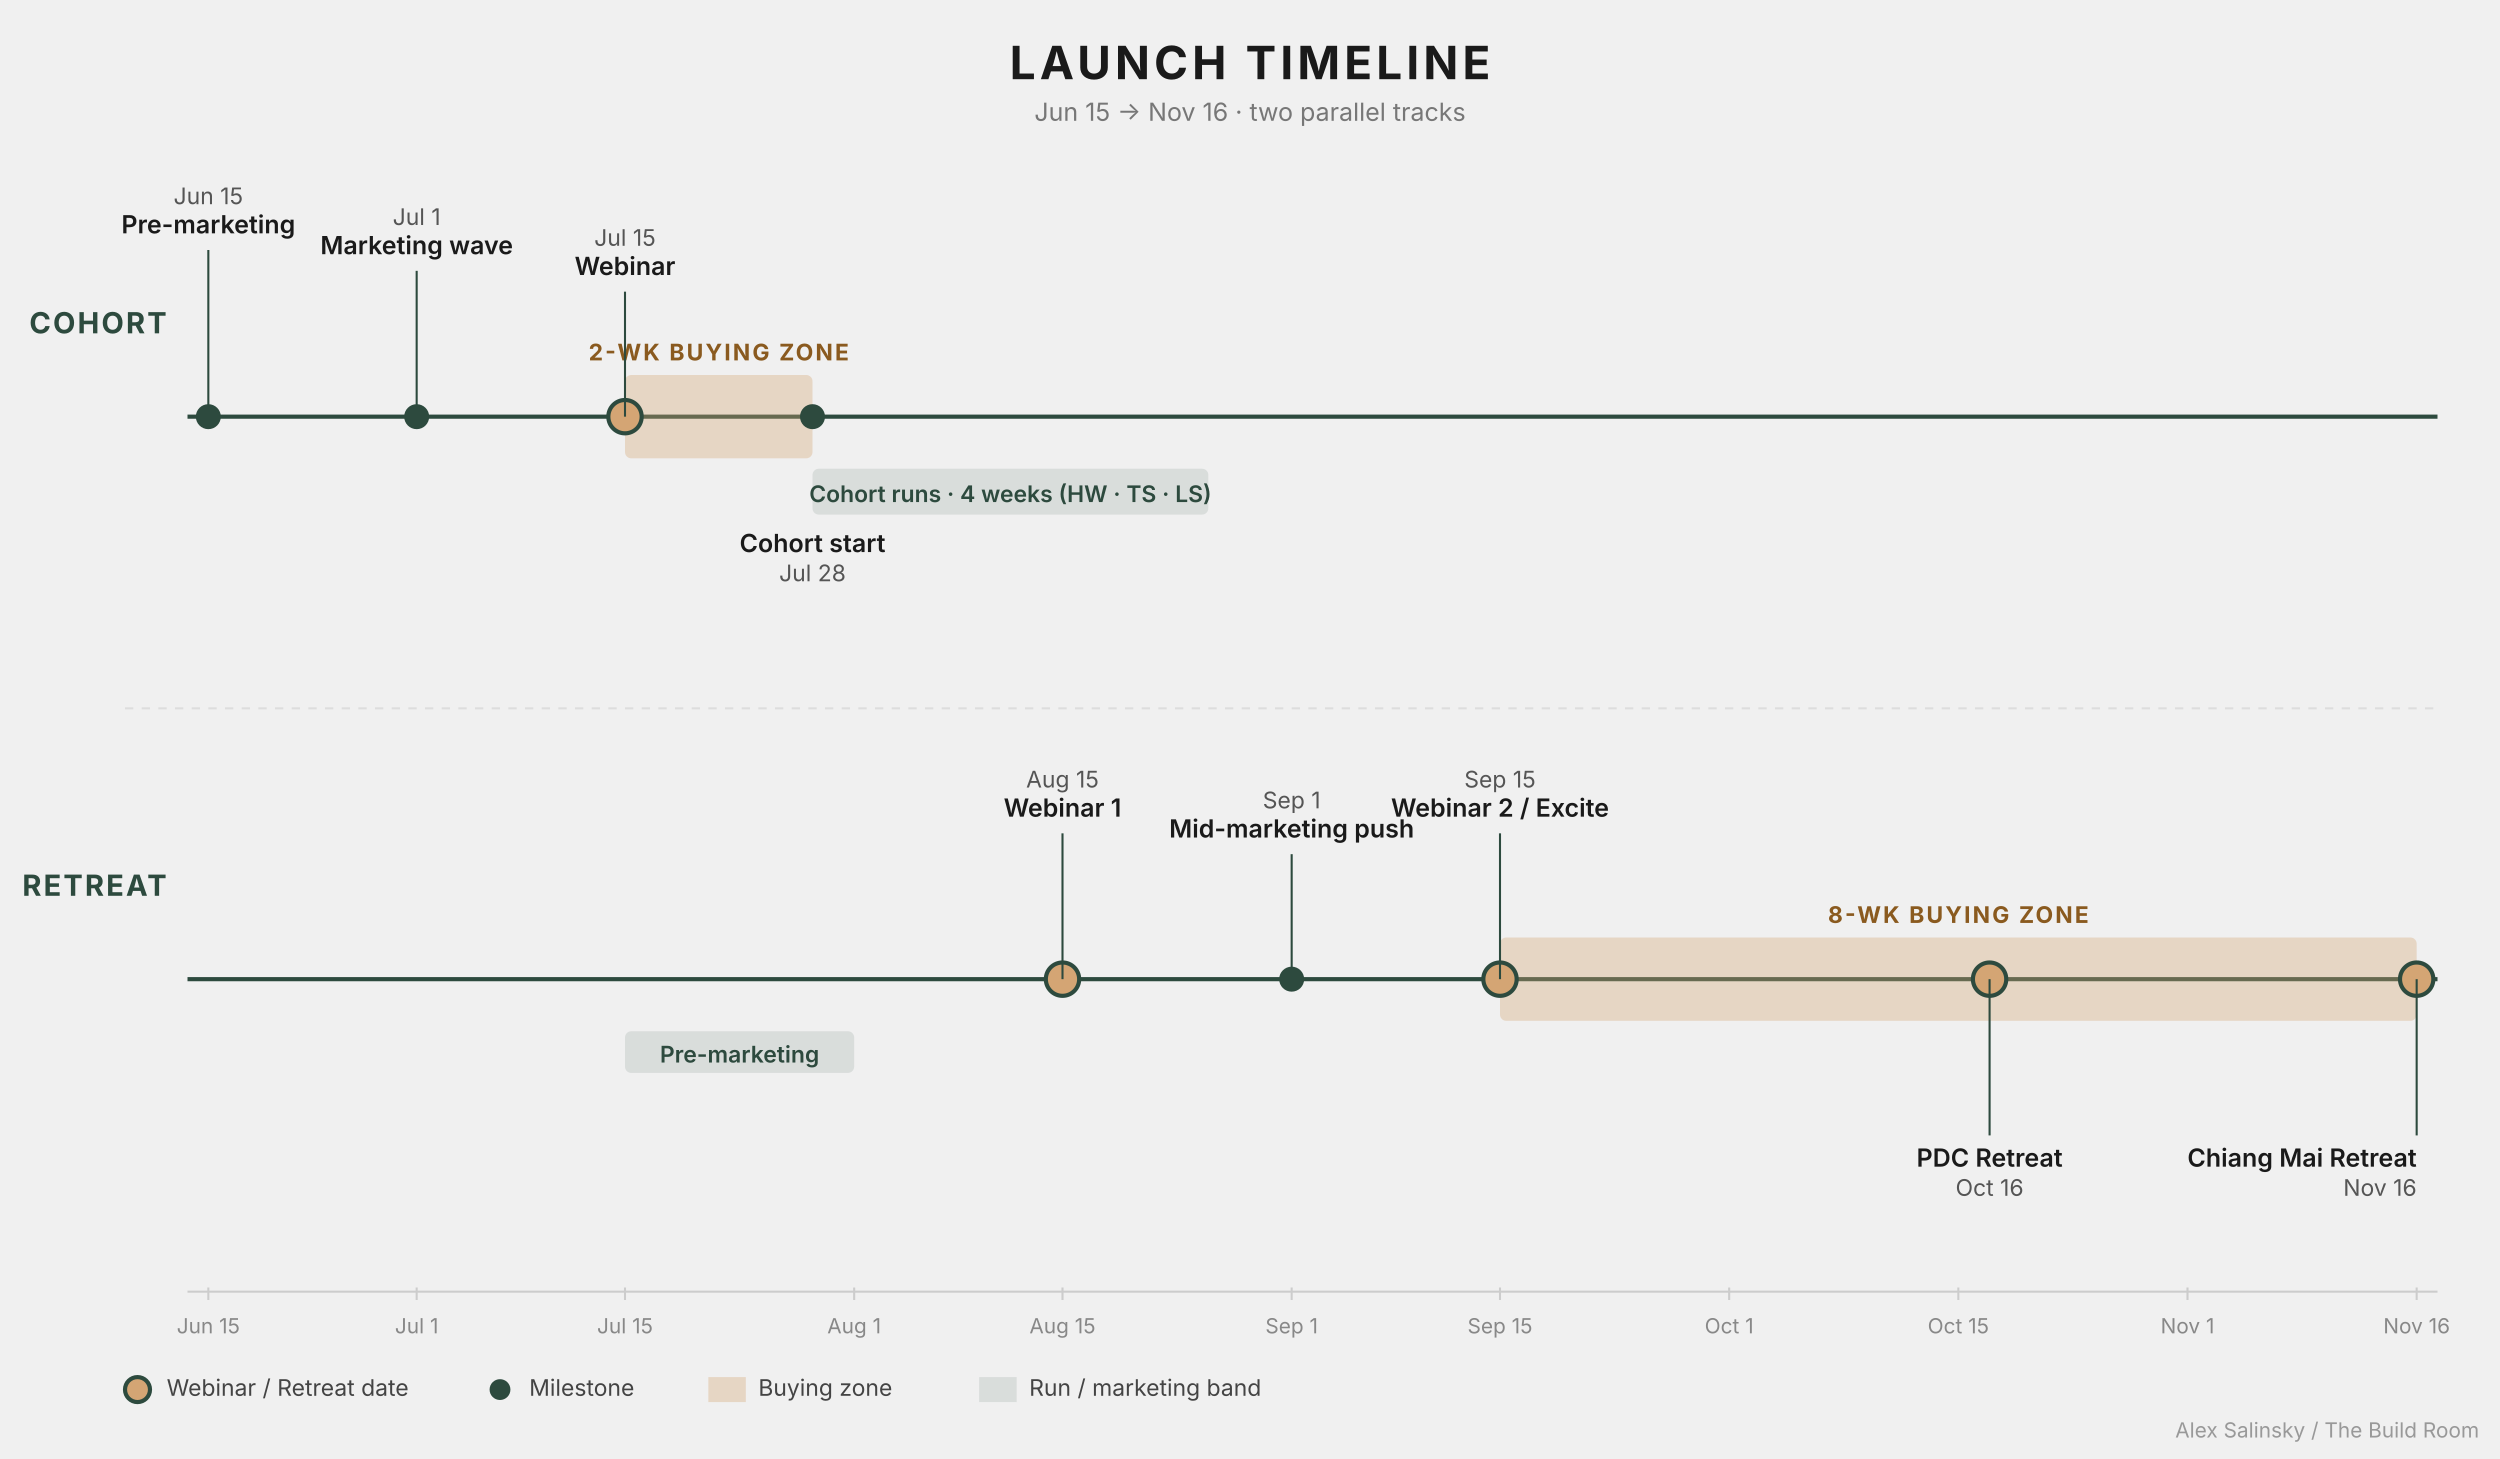
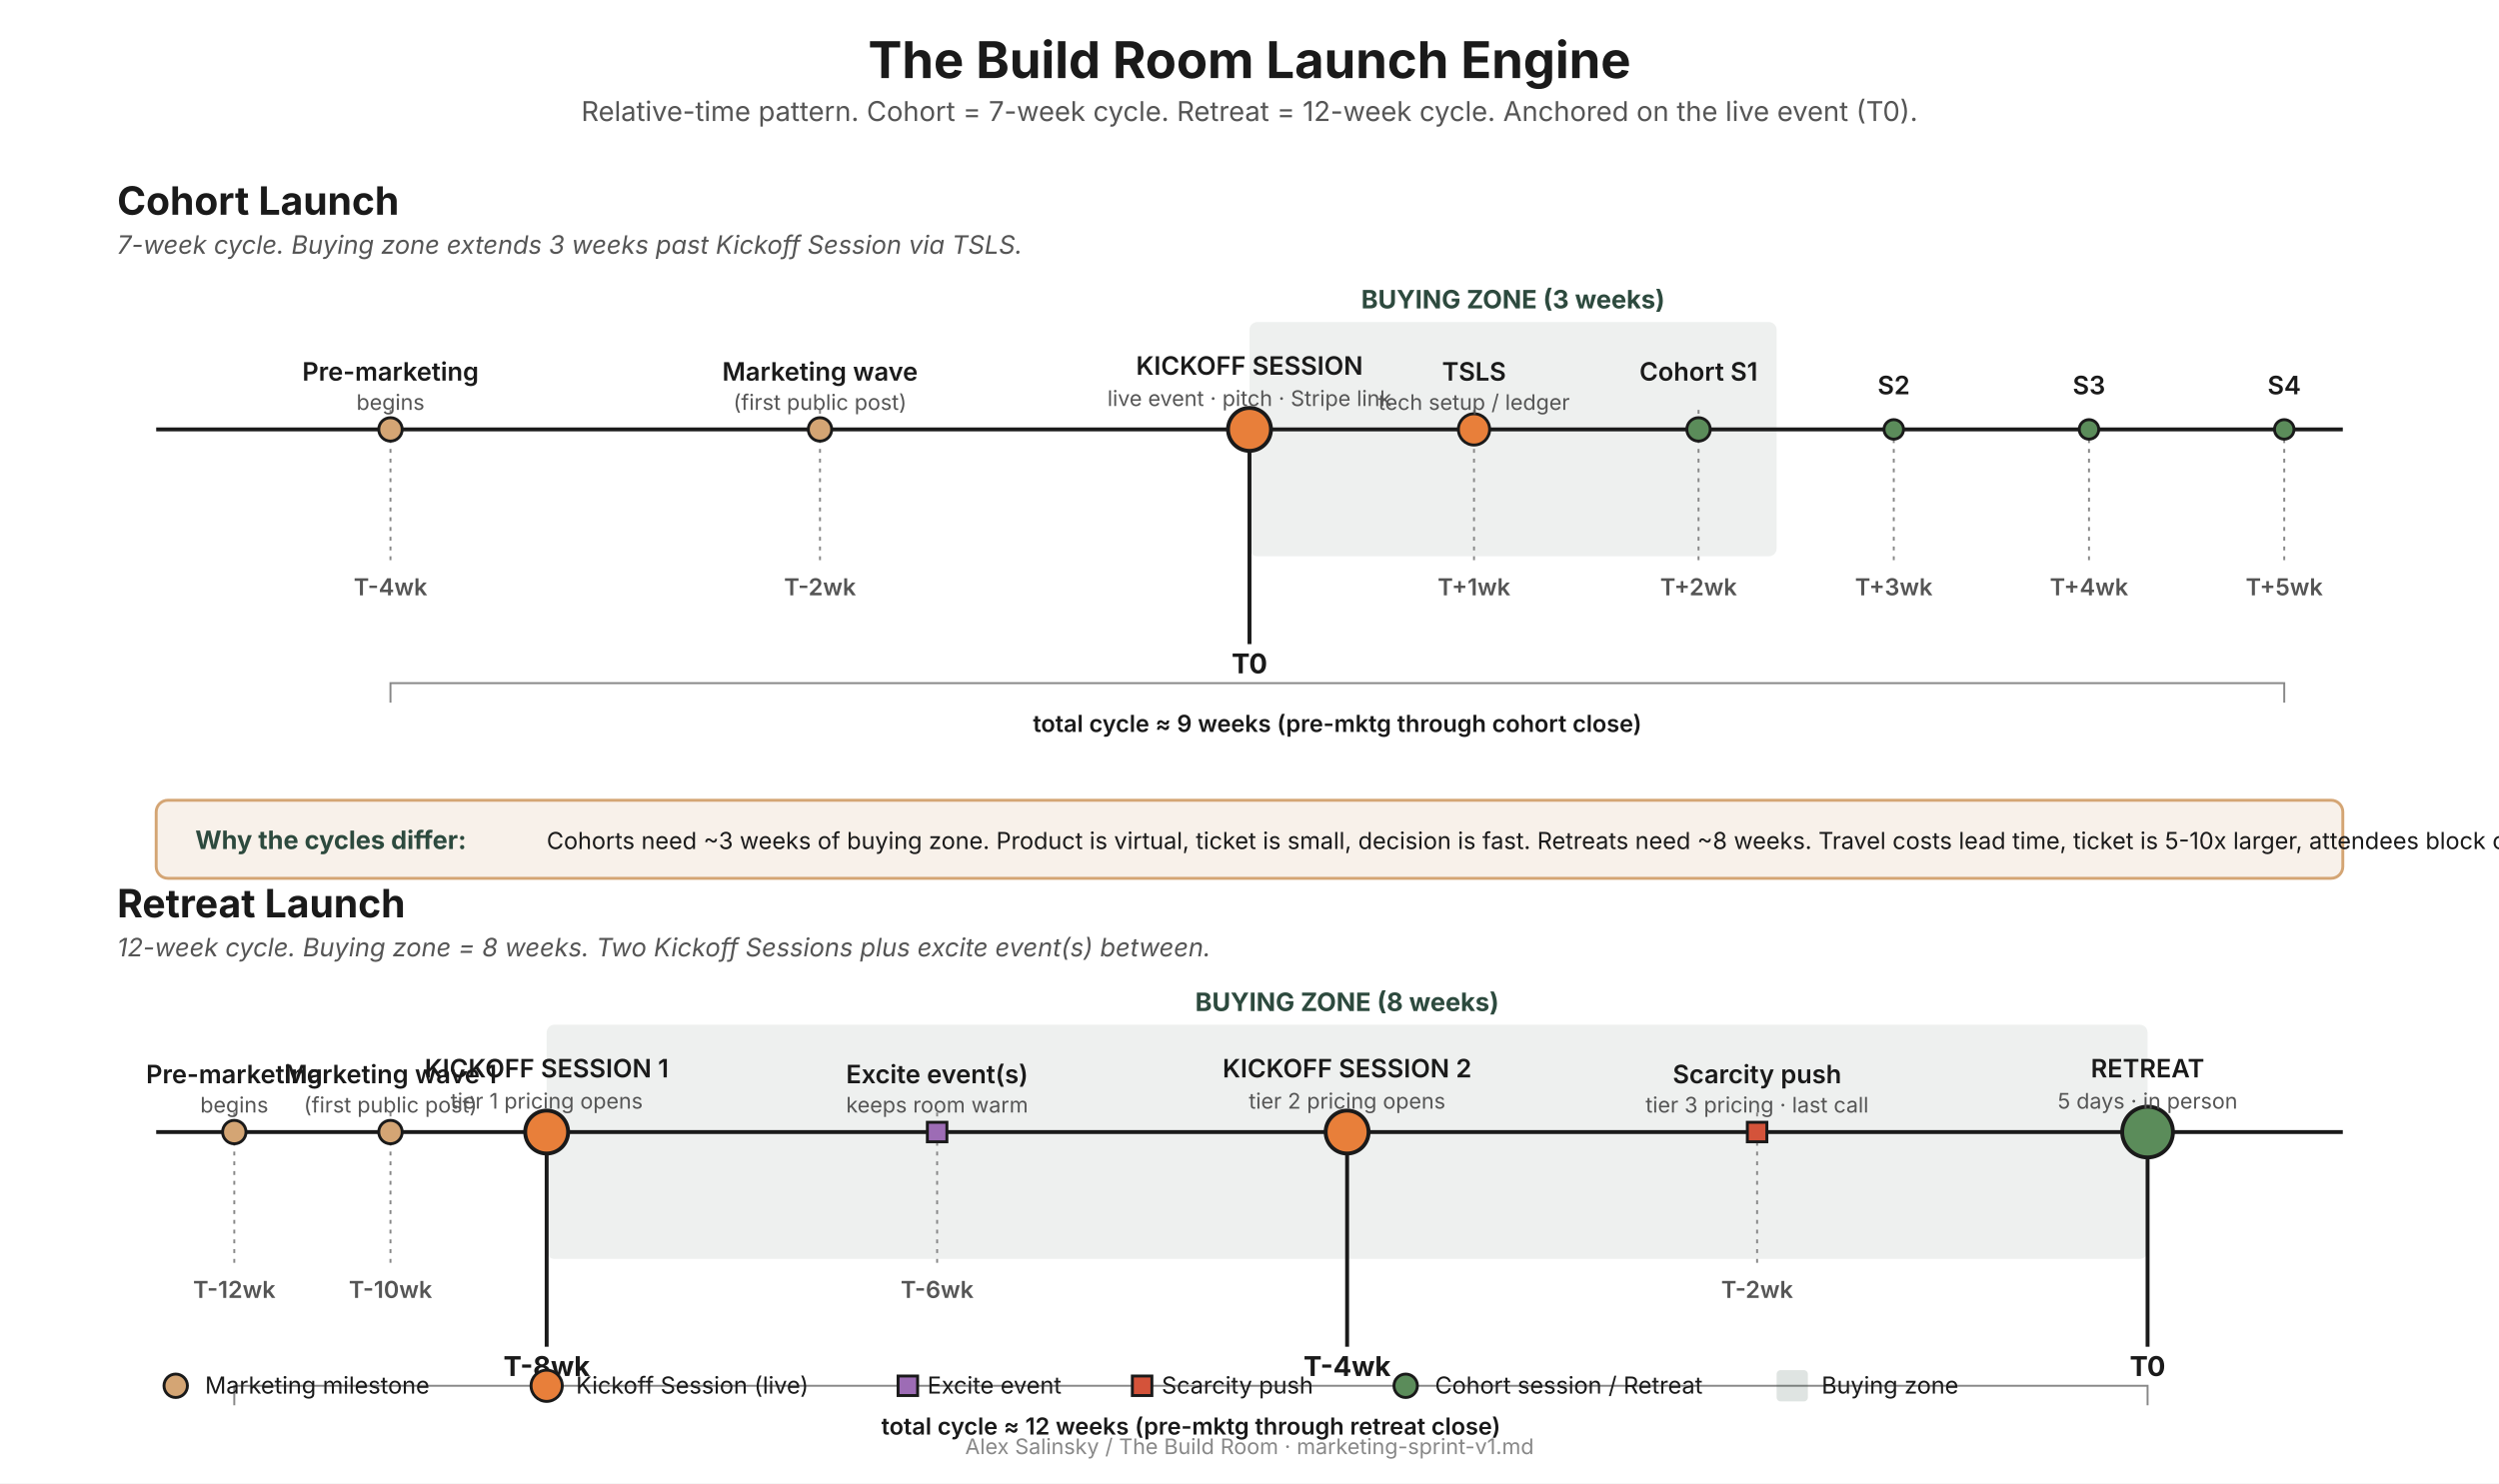
- <svg xmlns="http://www.w3.org/2000/svg" viewBox="0 0 1200 700" preserveAspectRatio="xMidYMid meet" font-family="Inter, system-ui, -apple-system, sans-serif">
-   <style>
-     .title { font-size: 22px; fill: #1a1a1a; font-weight: 700; letter-spacing: 2px; }
-     .lane-label { font-size: 14px; fill: #2d4a3e; font-weight: 700; letter-spacing: 1px; }
-     .date { font-size: 11px; fill: #555; }
-     .ev { font-size: 12px; fill: #1a1a1a; font-weight: 600; }
-     .ev-sub { font-size: 10px; fill: #666; }
-     .axis { stroke: #2d4a3e; stroke-width: 2; }
-     .tick { stroke: #2d4a3e; stroke-width: 1; }
-     .buyzone { fill: #d4a574; opacity: 0.35; }
-     .buyzone-label { font-size: 11px; fill: #8a5a1f; font-weight: 700; letter-spacing: 1px; }
-     .dot { fill: #2d4a3e; }
-     .dot-accent { fill: #d4a574; stroke: #2d4a3e; stroke-width: 2; }
-     .runband { fill: #2d4a3e; opacity: 0.12; }
-     .runband-label { font-size: 11px; fill: #2d4a3e; font-weight: 600; }
-   </style>
-   <text x="600" y="38" class="title" text-anchor="middle">LAUNCH TIMELINE</text>
-   <text x="600" y="58" font-size="12" fill="#777" text-anchor="middle">Jun 15 → Nov 16 · two parallel tracks</text>
-   <text x="80" y="160" class="lane-label" text-anchor="end">COHORT</text>
-   <line x1="90" y1="200" x2="1170" y2="200" class="axis" />
-   <rect x="300" y="180" width="90" height="40" class="buyzone" rx="3" />
-   <text x="345" y="173" class="buyzone-label" text-anchor="middle">2-WK BUYING ZONE</text>
-   <rect x="390" y="225" width="190" height="22" class="runband" rx="3" />
-   <text x="485" y="241" class="runband-label" text-anchor="middle">Cohort runs · 4 weeks (HW · TS · LS)</text>
-   <g>
-     <circle cx="100" cy="200" r="6" class="dot" />
-     <line x1="100" y1="200" x2="100" y2="120" class="tick" />
-     <text x="100" y="112" class="ev" text-anchor="middle">Pre-marketing</text>
-     <text x="100" y="98" class="date" text-anchor="middle">Jun 15</text>
+ <svg xmlns="http://www.w3.org/2000/svg" viewBox="0 0 1280 760" preserveAspectRatio="xMidYMid meet" font-family="system-ui, -apple-system, 'Segoe UI', sans-serif">
+   <defs>
+     <style>
+       .title { font-size: 26px; font-weight: 700; fill: #1a1a1a; }
+       .subtitle { font-size: 14px; fill: #555; }
+       .swimlane-title { font-size: 20px; font-weight: 700; fill: #1a1a1a; }
+       .swimlane-sub { font-size: 13px; fill: #555; font-style: italic; }
+       .axis-line { stroke: #1a1a1a; stroke-width: 2; }
+       .tick-line { stroke: #888; stroke-width: 1; stroke-dasharray: 2,3; }
+       .tick-label { font-size: 12px; fill: #555; text-anchor: middle; font-weight: 600; }
+       .event-label { font-size: 13px; fill: #1a1a1a; text-anchor: middle; font-weight: 600; }
+       .event-sub { font-size: 11px; fill: #555; text-anchor: middle; }
+       .stage-label { font-size: 12px; fill: #1a1a1a; text-anchor: middle; font-weight: 600; }
+       .buying-zone-label { font-size: 13px; fill: #2d4a3e; font-weight: 700; text-anchor: middle; }
+       .anchor-label { font-size: 14px; fill: #1a1a1a; font-weight: 700; text-anchor: middle; }
+       .legend-label { font-size: 12px; fill: #1a1a1a; }
+       .footer { font-size: 11px; fill: #888; text-anchor: middle; }
+       .compare-label { font-size: 13px; fill: #2d4a3e; font-weight: 700; }
+     </style>
+   </defs>
+   <rect width="1280" height="760" fill="#ffffff" />
+   <text x="640" y="40" class="title" text-anchor="middle">The Build Room Launch Engine</text>
+   <text x="640" y="62" class="subtitle" text-anchor="middle">Relative-time pattern. Cohort = 7-week cycle. Retreat = 12-week cycle. Anchored on the live event (T0).</text>
+   <g transform="translate(0, 110)">
+     <text x="60" y="0" class="swimlane-title">Cohort Launch</text>
+     <text x="60" y="20" class="swimlane-sub">7-week cycle. Buying zone extends 3 weeks past Kickoff Session via TSLS.</text>
+     <rect x="640" y="55" width="270" height="120" fill="#2d4a3e" fill-opacity="0.08" rx="4" />
+     <text x="775" y="48" class="buying-zone-label">BUYING ZONE (3 weeks)</text>
+     <line x1="80" y1="110" x2="1200" y2="110" class="axis-line" />
+     <line x1="200" y1="100" x2="200" y2="180" class="tick-line" />
+     <text x="200" y="195" class="tick-label">T-4wk</text>
+     <circle cx="200" cy="110" r="6" fill="#d4a574" stroke="#1a1a1a" stroke-width="1.5" />
+     <text x="200" y="85" class="event-label">Pre-marketing</text>
+     <text x="200" y="100" class="event-sub">begins</text>
+     <line x1="420" y1="100" x2="420" y2="180" class="tick-line" />
+     <text x="420" y="195" class="tick-label">T-2wk</text>
+     <circle cx="420" cy="110" r="6" fill="#d4a574" stroke="#1a1a1a" stroke-width="1.5" />
+     <text x="420" y="85" class="event-label">Marketing wave</text>
+     <text x="420" y="100" class="event-sub">(first public post)</text>
+     <line x1="640" y1="100" x2="640" y2="220" class="axis-line" />
+     <text x="640" y="235" class="anchor-label">T0</text>
+     <circle cx="640" cy="110" r="11" fill="#e87f3a" stroke="#1a1a1a" stroke-width="2" />
+     <text x="640" y="82" class="event-label" font-size="14">KICKOFF SESSION</text>
+     <text x="640" y="98" class="event-sub">live event · pitch · Stripe link</text>
+     <line x1="755" y1="100" x2="755" y2="180" class="tick-line" />
+     <text x="755" y="195" class="tick-label">T+1wk</text>
+     <circle cx="755" cy="110" r="8" fill="#e87f3a" stroke="#1a1a1a" stroke-width="1.5" />
+     <text x="755" y="85" class="event-label">TSLS</text>
+     <text x="755" y="100" class="event-sub">tech setup / ledger</text>
+     <line x1="870" y1="100" x2="870" y2="180" class="tick-line" />
+     <text x="870" y="195" class="tick-label">T+2wk</text>
+     <circle cx="870" cy="110" r="6" fill="#5b8c5a" stroke="#1a1a1a" stroke-width="1.5" />
+     <text x="870" y="85" class="event-label">Cohort S1</text>
+     <line x1="970" y1="105" x2="970" y2="180" class="tick-line" />
+     <text x="970" y="195" class="tick-label">T+3wk</text>
+     <circle cx="970" cy="110" r="5" fill="#5b8c5a" stroke="#1a1a1a" stroke-width="1.5" />
+     <text x="970" y="92" class="event-label">S2</text>
+     <line x1="1070" y1="105" x2="1070" y2="180" class="tick-line" />
+     <text x="1070" y="195" class="tick-label">T+4wk</text>
+     <circle cx="1070" cy="110" r="5" fill="#5b8c5a" stroke="#1a1a1a" stroke-width="1.5" />
+     <text x="1070" y="92" class="event-label">S3</text>
+     <line x1="1170" y1="105" x2="1170" y2="180" class="tick-line" />
+     <text x="1170" y="195" class="tick-label">T+5wk</text>
+     <circle cx="1170" cy="110" r="5" fill="#5b8c5a" stroke="#1a1a1a" stroke-width="1.5" />
+     <text x="1170" y="92" class="event-label">S4</text>
+     <path d="M 200 250 L 200 240 L 1170 240 L 1170 250" stroke="#888" stroke-width="1" fill="none" />
+     <text x="685" y="265" class="stage-label" fill="#555">total cycle ≈ 9 weeks (pre-mktg through cohort close)</text>
  </g>
-   <g>
-     <circle cx="200" cy="200" r="6" class="dot" />
-     <line x1="200" y1="200" x2="200" y2="130" class="tick" />
-     <text x="200" y="122" class="ev" text-anchor="middle">Marketing wave</text>
-     <text x="200" y="108" class="date" text-anchor="middle">Jul 1</text>
+   <g transform="translate(80, 410)">
+     <rect x="0" y="0" width="1120" height="40" fill="#d4a574" fill-opacity="0.15" stroke="#d4a574" stroke-width="1.5" rx="6" />
+     <text x="20" y="25" class="compare-label">Why the cycles differ:</text>
+     <text x="200" y="25" class="legend-label">Cohorts need ~3 weeks of buying zone. Product is virtual, ticket is small, decision is fast. Retreats need ~8 weeks. Travel costs lead time, ticket is 5-10x larger, attendees block calendars.</text>
  </g>
-   <g>
-     <circle cx="300" cy="200" r="8" class="dot-accent" />
-     <line x1="300" y1="200" x2="300" y2="140" class="tick" />
-     <text x="300" y="132" class="ev" text-anchor="middle">Webinar</text>
-     <text x="300" y="118" class="date" text-anchor="middle">Jul 15</text>
+   <g transform="translate(0, 470)">
+     <text x="60" y="0" class="swimlane-title">Retreat Launch</text>
+     <text x="60" y="20" class="swimlane-sub">12-week cycle. Buying zone = 8 weeks. Two Kickoff Sessions plus excite event(s) between.</text>
+     <rect x="280" y="55" width="820" height="120" fill="#2d4a3e" fill-opacity="0.08" rx="4" />
+     <text x="690" y="48" class="buying-zone-label">BUYING ZONE (8 weeks)</text>
+     <line x1="80" y1="110" x2="1200" y2="110" class="axis-line" />
+     <line x1="120" y1="100" x2="120" y2="180" class="tick-line" />
+     <text x="120" y="195" class="tick-label">T-12wk</text>
+     <circle cx="120" cy="110" r="6" fill="#d4a574" stroke="#1a1a1a" stroke-width="1.5" />
+     <text x="120" y="85" class="event-label">Pre-marketing</text>
+     <text x="120" y="100" class="event-sub">begins</text>
+     <line x1="200" y1="100" x2="200" y2="180" class="tick-line" />
+     <text x="200" y="195" class="tick-label">T-10wk</text>
+     <circle cx="200" cy="110" r="6" fill="#d4a574" stroke="#1a1a1a" stroke-width="1.5" />
+     <text x="200" y="85" class="event-label">Marketing wave 1</text>
+     <text x="200" y="100" class="event-sub">(first public post)</text>
+     <line x1="280" y1="100" x2="280" y2="220" class="axis-line" />
+     <text x="280" y="235" class="anchor-label">T-8wk</text>
+     <circle cx="280" cy="110" r="11" fill="#e87f3a" stroke="#1a1a1a" stroke-width="2" />
+     <text x="280" y="82" class="event-label" font-size="14">KICKOFF SESSION 1</text>
+     <text x="280" y="98" class="event-sub">tier 1 pricing opens</text>
+     <line x1="480" y1="100" x2="480" y2="180" class="tick-line" />
+     <text x="480" y="195" class="tick-label">T-6wk</text>
+     <rect x="475" y="105" width="10" height="10" fill="#9d6cb5" stroke="#1a1a1a" stroke-width="1.5" />
+     <text x="480" y="85" class="event-label">Excite event(s)</text>
+     <text x="480" y="100" class="event-sub">keeps room warm</text>
+     <line x1="690" y1="100" x2="690" y2="220" class="axis-line" />
+     <text x="690" y="235" class="anchor-label">T-4wk</text>
+     <circle cx="690" cy="110" r="11" fill="#e87f3a" stroke="#1a1a1a" stroke-width="2" />
+     <text x="690" y="82" class="event-label" font-size="14">KICKOFF SESSION 2</text>
+     <text x="690" y="98" class="event-sub">tier 2 pricing opens</text>
+     <line x1="900" y1="100" x2="900" y2="180" class="tick-line" />
+     <text x="900" y="195" class="tick-label">T-2wk</text>
+     <rect x="895" y="105" width="10" height="10" fill="#d4533a" stroke="#1a1a1a" stroke-width="1.5" />
+     <text x="900" y="85" class="event-label">Scarcity push</text>
+     <text x="900" y="100" class="event-sub">tier 3 pricing · last call</text>
+     <line x1="1100" y1="100" x2="1100" y2="220" class="axis-line" />
+     <text x="1100" y="235" class="anchor-label">T0</text>
+     <circle cx="1100" cy="110" r="13" fill="#5b8c5a" stroke="#1a1a1a" stroke-width="2" />
+     <text x="1100" y="82" class="event-label" font-size="14">RETREAT</text>
+     <text x="1100" y="98" class="event-sub">5 days · in person</text>
+     <path d="M 120 250 L 120 240 L 1100 240 L 1100 250" stroke="#888" stroke-width="1" fill="none" />
+     <text x="610" y="265" class="stage-label" fill="#555">total cycle ≈ 12 weeks (pre-mktg through retreat close)</text>
  </g>
-   <g>
-     <circle cx="390" cy="200" r="6" class="dot" />
-     <text x="390" y="265" class="ev" text-anchor="middle">Cohort start</text>
-     <text x="390" y="279" class="date" text-anchor="middle">Jul 28</text>
+   <g transform="translate(80, 710)">
+     <circle cx="10" cy="0" r="6" fill="#d4a574" stroke="#1a1a1a" stroke-width="1.5" />
+     <text x="25" y="4" class="legend-label">Marketing milestone</text>
+     <circle cx="200" cy="0" r="8" fill="#e87f3a" stroke="#1a1a1a" stroke-width="1.5" />
+     <text x="215" y="4" class="legend-label">Kickoff Session (live)</text>
+     <rect x="380" y="-5" width="10" height="10" fill="#9d6cb5" stroke="#1a1a1a" stroke-width="1.5" />
+     <text x="395" y="4" class="legend-label">Excite event</text>
+     <rect x="500" y="-5" width="10" height="10" fill="#d4533a" stroke="#1a1a1a" stroke-width="1.5" />
+     <text x="515" y="4" class="legend-label">Scarcity push</text>
+     <circle cx="640" cy="0" r="6" fill="#5b8c5a" stroke="#1a1a1a" stroke-width="1.5" />
+     <text x="655" y="4" class="legend-label">Cohort session / Retreat</text>
+     <rect x="830" y="-8" width="16" height="16" fill="#2d4a3e" fill-opacity="0.15" rx="2" />
+     <text x="853" y="4" class="legend-label">Buying zone</text>
  </g>
-   <line x1="60" y1="340" x2="1170" y2="340" stroke="#ddd" stroke-dasharray="4 4" />
-   <text x="80" y="430" class="lane-label" text-anchor="end">RETREAT</text>
-   <line x1="90" y1="470" x2="1170" y2="470" class="axis" />
-   <rect x="720" y="450" width="440" height="40" class="buyzone" rx="3" />
-   <text x="940" y="443" class="buyzone-label" text-anchor="middle">8-WK BUYING ZONE</text>
-   <rect x="300" y="495" width="110" height="20" class="runband" rx="3" />
-   <text x="355" y="510" class="runband-label" text-anchor="middle">Pre-marketing</text>
-   <g>
-     <circle cx="510" cy="470" r="8" class="dot-accent" />
-     <line x1="510" y1="470" x2="510" y2="400" class="tick" />
-     <text x="510" y="392" class="ev" text-anchor="middle">Webinar 1</text>
-     <text x="510" y="378" class="date" text-anchor="middle">Aug 15</text>
-   </g>
-   <g>
-     <circle cx="620" cy="470" r="6" class="dot" />
-     <line x1="620" y1="470" x2="620" y2="410" class="tick" />
-     <text x="620" y="402" class="ev" text-anchor="middle">Mid-marketing push</text>
-     <text x="620" y="388" class="date" text-anchor="middle">Sep 1</text>
-   </g>
-   <g>
-     <circle cx="720" cy="470" r="8" class="dot-accent" />
-     <line x1="720" y1="470" x2="720" y2="400" class="tick" />
-     <text x="720" y="392" class="ev" text-anchor="middle">Webinar 2 / Excite</text>
-     <text x="720" y="378" class="date" text-anchor="middle">Sep 15</text>
-   </g>
-   <g>
-     <circle cx="955" cy="470" r="8" class="dot-accent" />
-     <line x1="955" y1="470" x2="955" y2="545" class="tick" />
-     <text x="955" y="560" class="ev" text-anchor="middle">PDC Retreat</text>
-     <text x="955" y="574" class="date" text-anchor="middle">Oct 16</text>
-   </g>
-   <g>
-     <circle cx="1160" cy="470" r="8" class="dot-accent" />
-     <line x1="1160" y1="470" x2="1160" y2="545" class="tick" />
-     <text x="1160" y="560" class="ev" text-anchor="end">Chiang Mai Retreat</text>
-     <text x="1160" y="574" class="date" text-anchor="end">Nov 16</text>
-   </g>
-   <g font-size="10" fill="#888">
-     <text x="100" y="640" text-anchor="middle">Jun 15</text>
-     <text x="200" y="640" text-anchor="middle">Jul 1</text>
-     <text x="300" y="640" text-anchor="middle">Jul 15</text>
-     <text x="410" y="640" text-anchor="middle">Aug 1</text>
-     <text x="510" y="640" text-anchor="middle">Aug 15</text>
-     <text x="620" y="640" text-anchor="middle">Sep 1</text>
-     <text x="720" y="640" text-anchor="middle">Sep 15</text>
-     <text x="830" y="640" text-anchor="middle">Oct 1</text>
-     <text x="940" y="640" text-anchor="middle">Oct 15</text>
-     <text x="1050" y="640" text-anchor="middle">Nov 1</text>
-     <text x="1160" y="640" text-anchor="middle">Nov 16</text>
-   </g>
-   <line x1="90" y1="620" x2="1170" y2="620" stroke="#ccc" />
-   <g stroke="#ccc">
-     <line x1="100" y1="618" x2="100" y2="624" />
-     <line x1="200" y1="618" x2="200" y2="624" />
-     <line x1="300" y1="618" x2="300" y2="624" />
-     <line x1="410" y1="618" x2="410" y2="624" />
-     <line x1="510" y1="618" x2="510" y2="624" />
-     <line x1="620" y1="618" x2="620" y2="624" />
-     <line x1="720" y1="618" x2="720" y2="624" />
-     <line x1="830" y1="618" x2="830" y2="624" />
-     <line x1="940" y1="618" x2="940" y2="624" />
-     <line x1="1050" y1="618" x2="1050" y2="624" />
-     <line x1="1160" y1="618" x2="1160" y2="624" />
-   </g>
-   <g transform="translate(60, 670)">
-     <circle cx="6" cy="-3" r="6" class="dot-accent" />
-     <text x="20" y="0" font-size="11" fill="#444">Webinar / Retreat date</text>
-     <circle cx="180" cy="-3" r="5" class="dot" />
-     <text x="194" y="0" font-size="11" fill="#444">Milestone</text>
-     <rect x="280" y="-9" width="18" height="12" class="buyzone" />
-     <text x="304" y="0" font-size="11" fill="#444">Buying zone</text>
-     <rect x="410" y="-9" width="18" height="12" class="runband" />
-     <text x="434" y="0" font-size="11" fill="#444">Run / marketing band</text>
-   </g>
-   <text x="1190" y="690" font-size="10" fill="#999" text-anchor="end">Alex Salinsky / The Build Room</text>
+   <text x="640" y="745" class="footer">Alex Salinsky / The Build Room · marketing-sprint-v1.md</text>
</svg>
